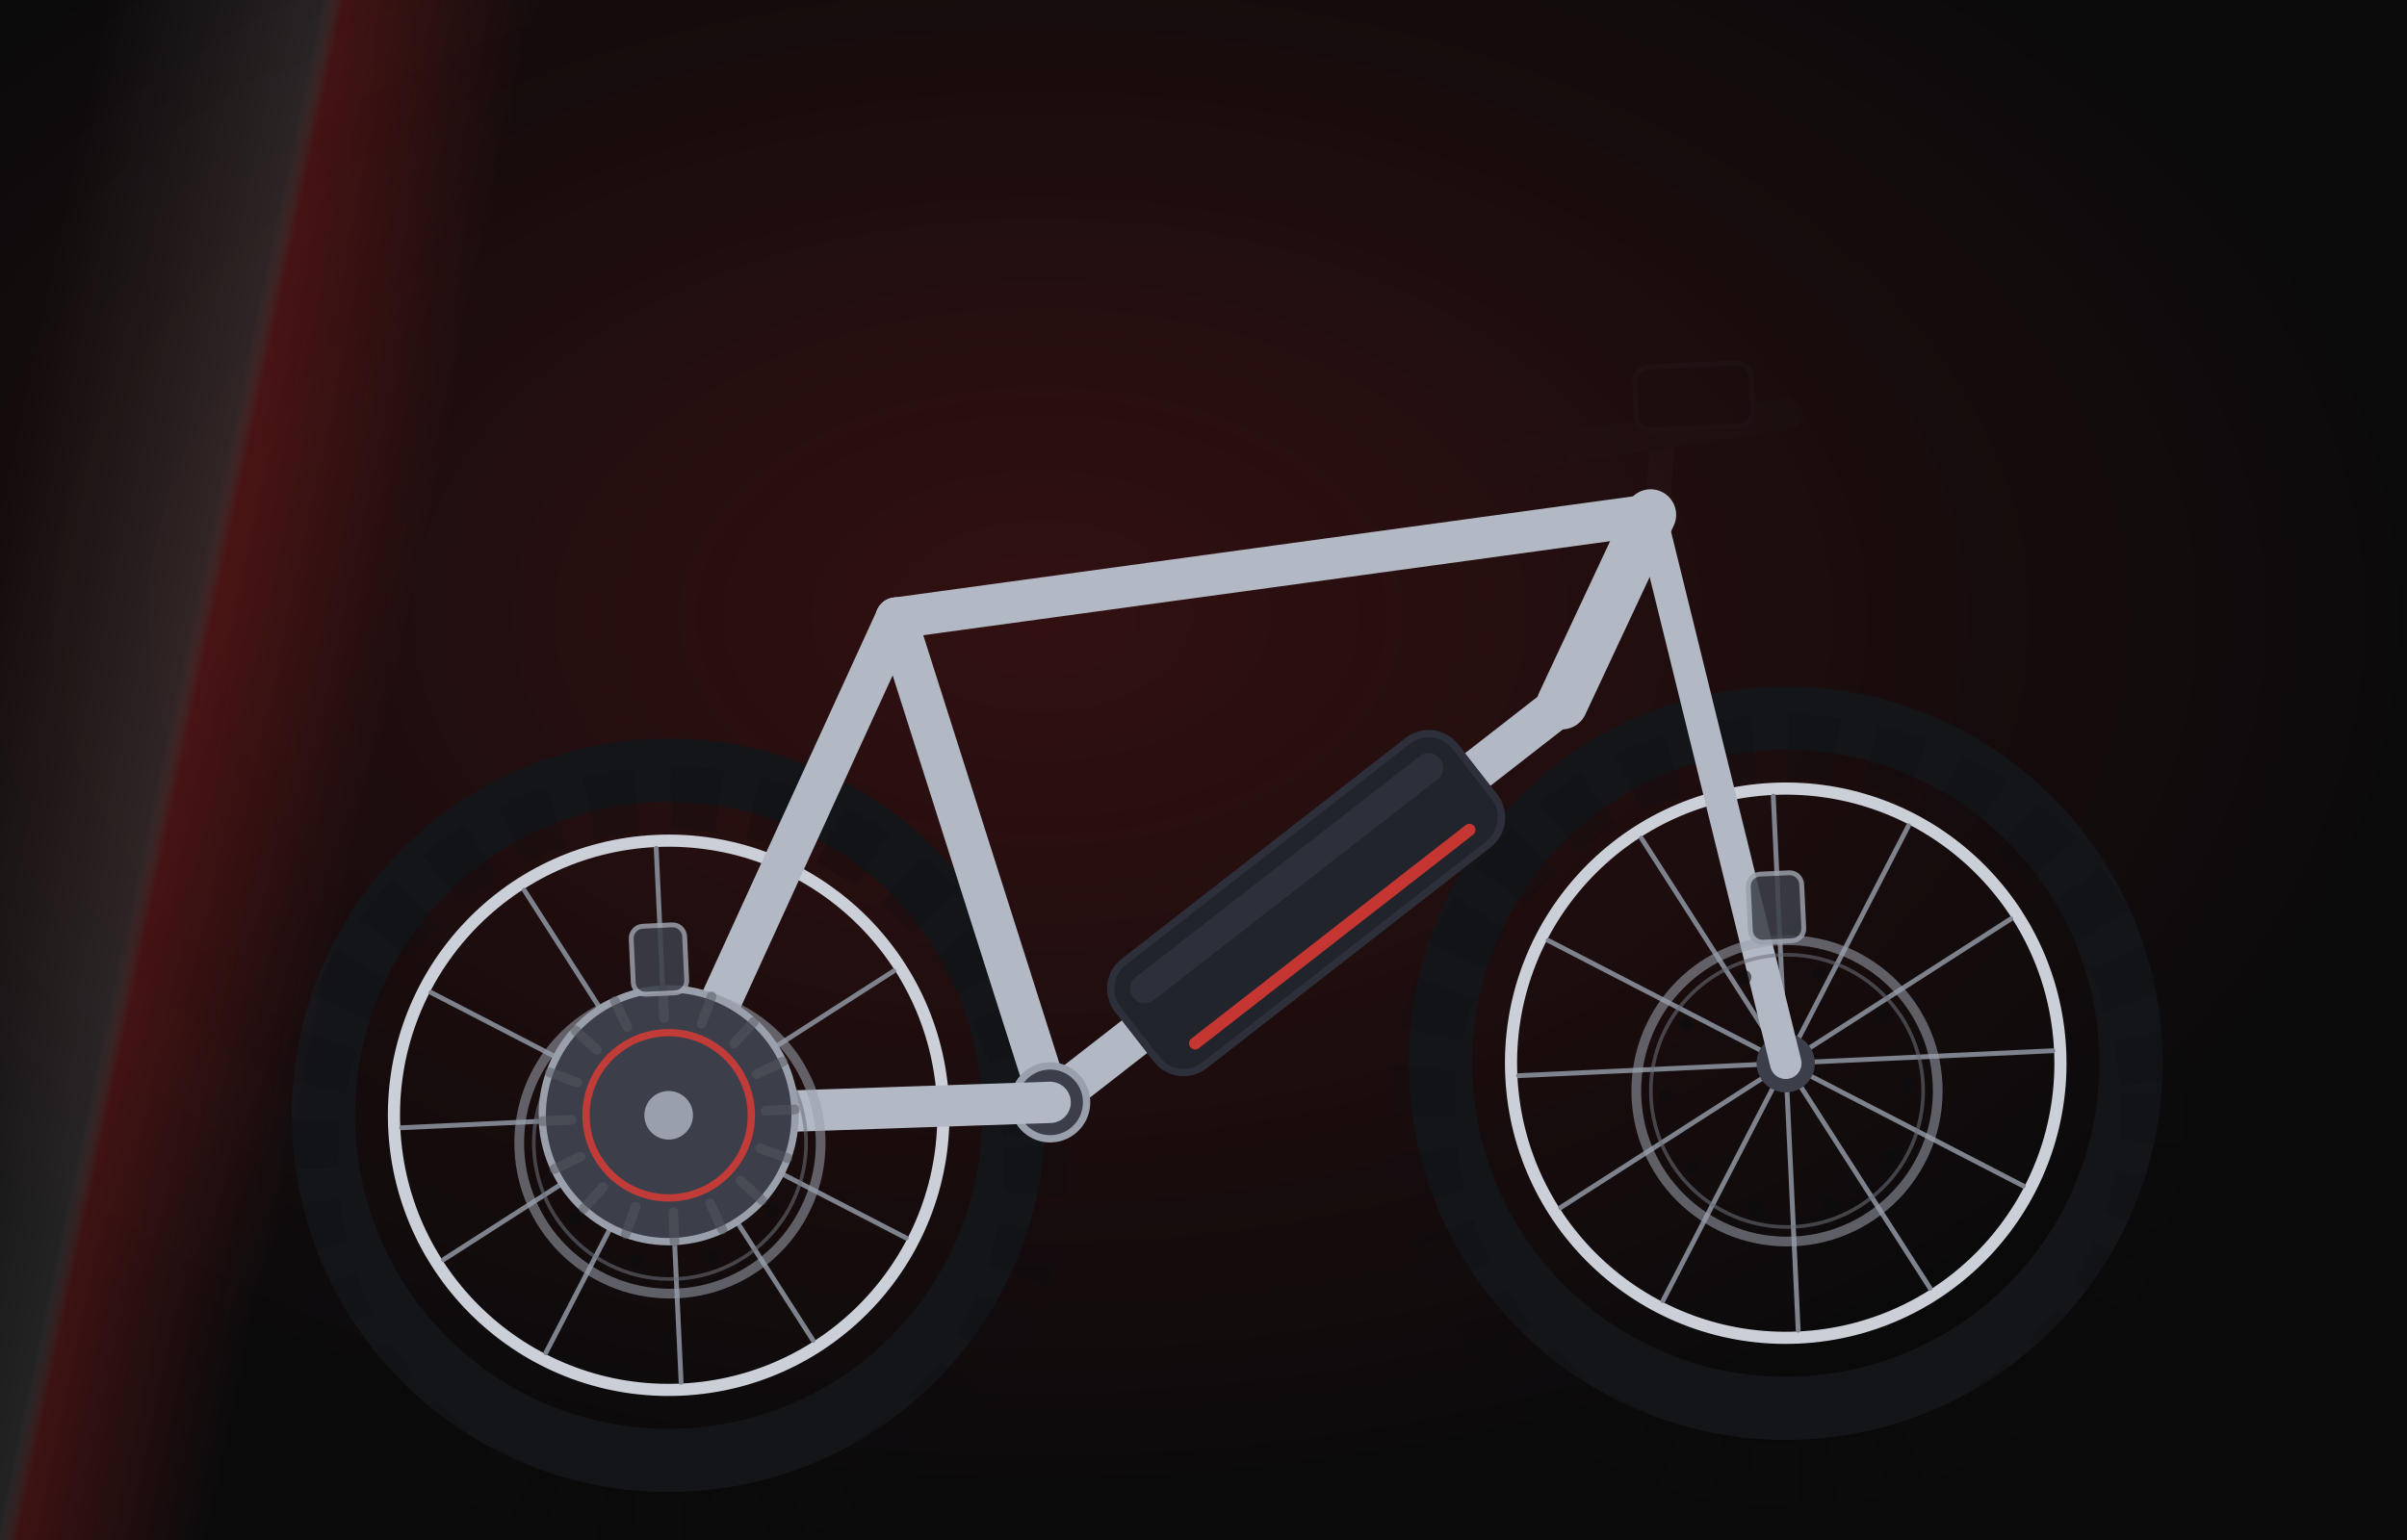
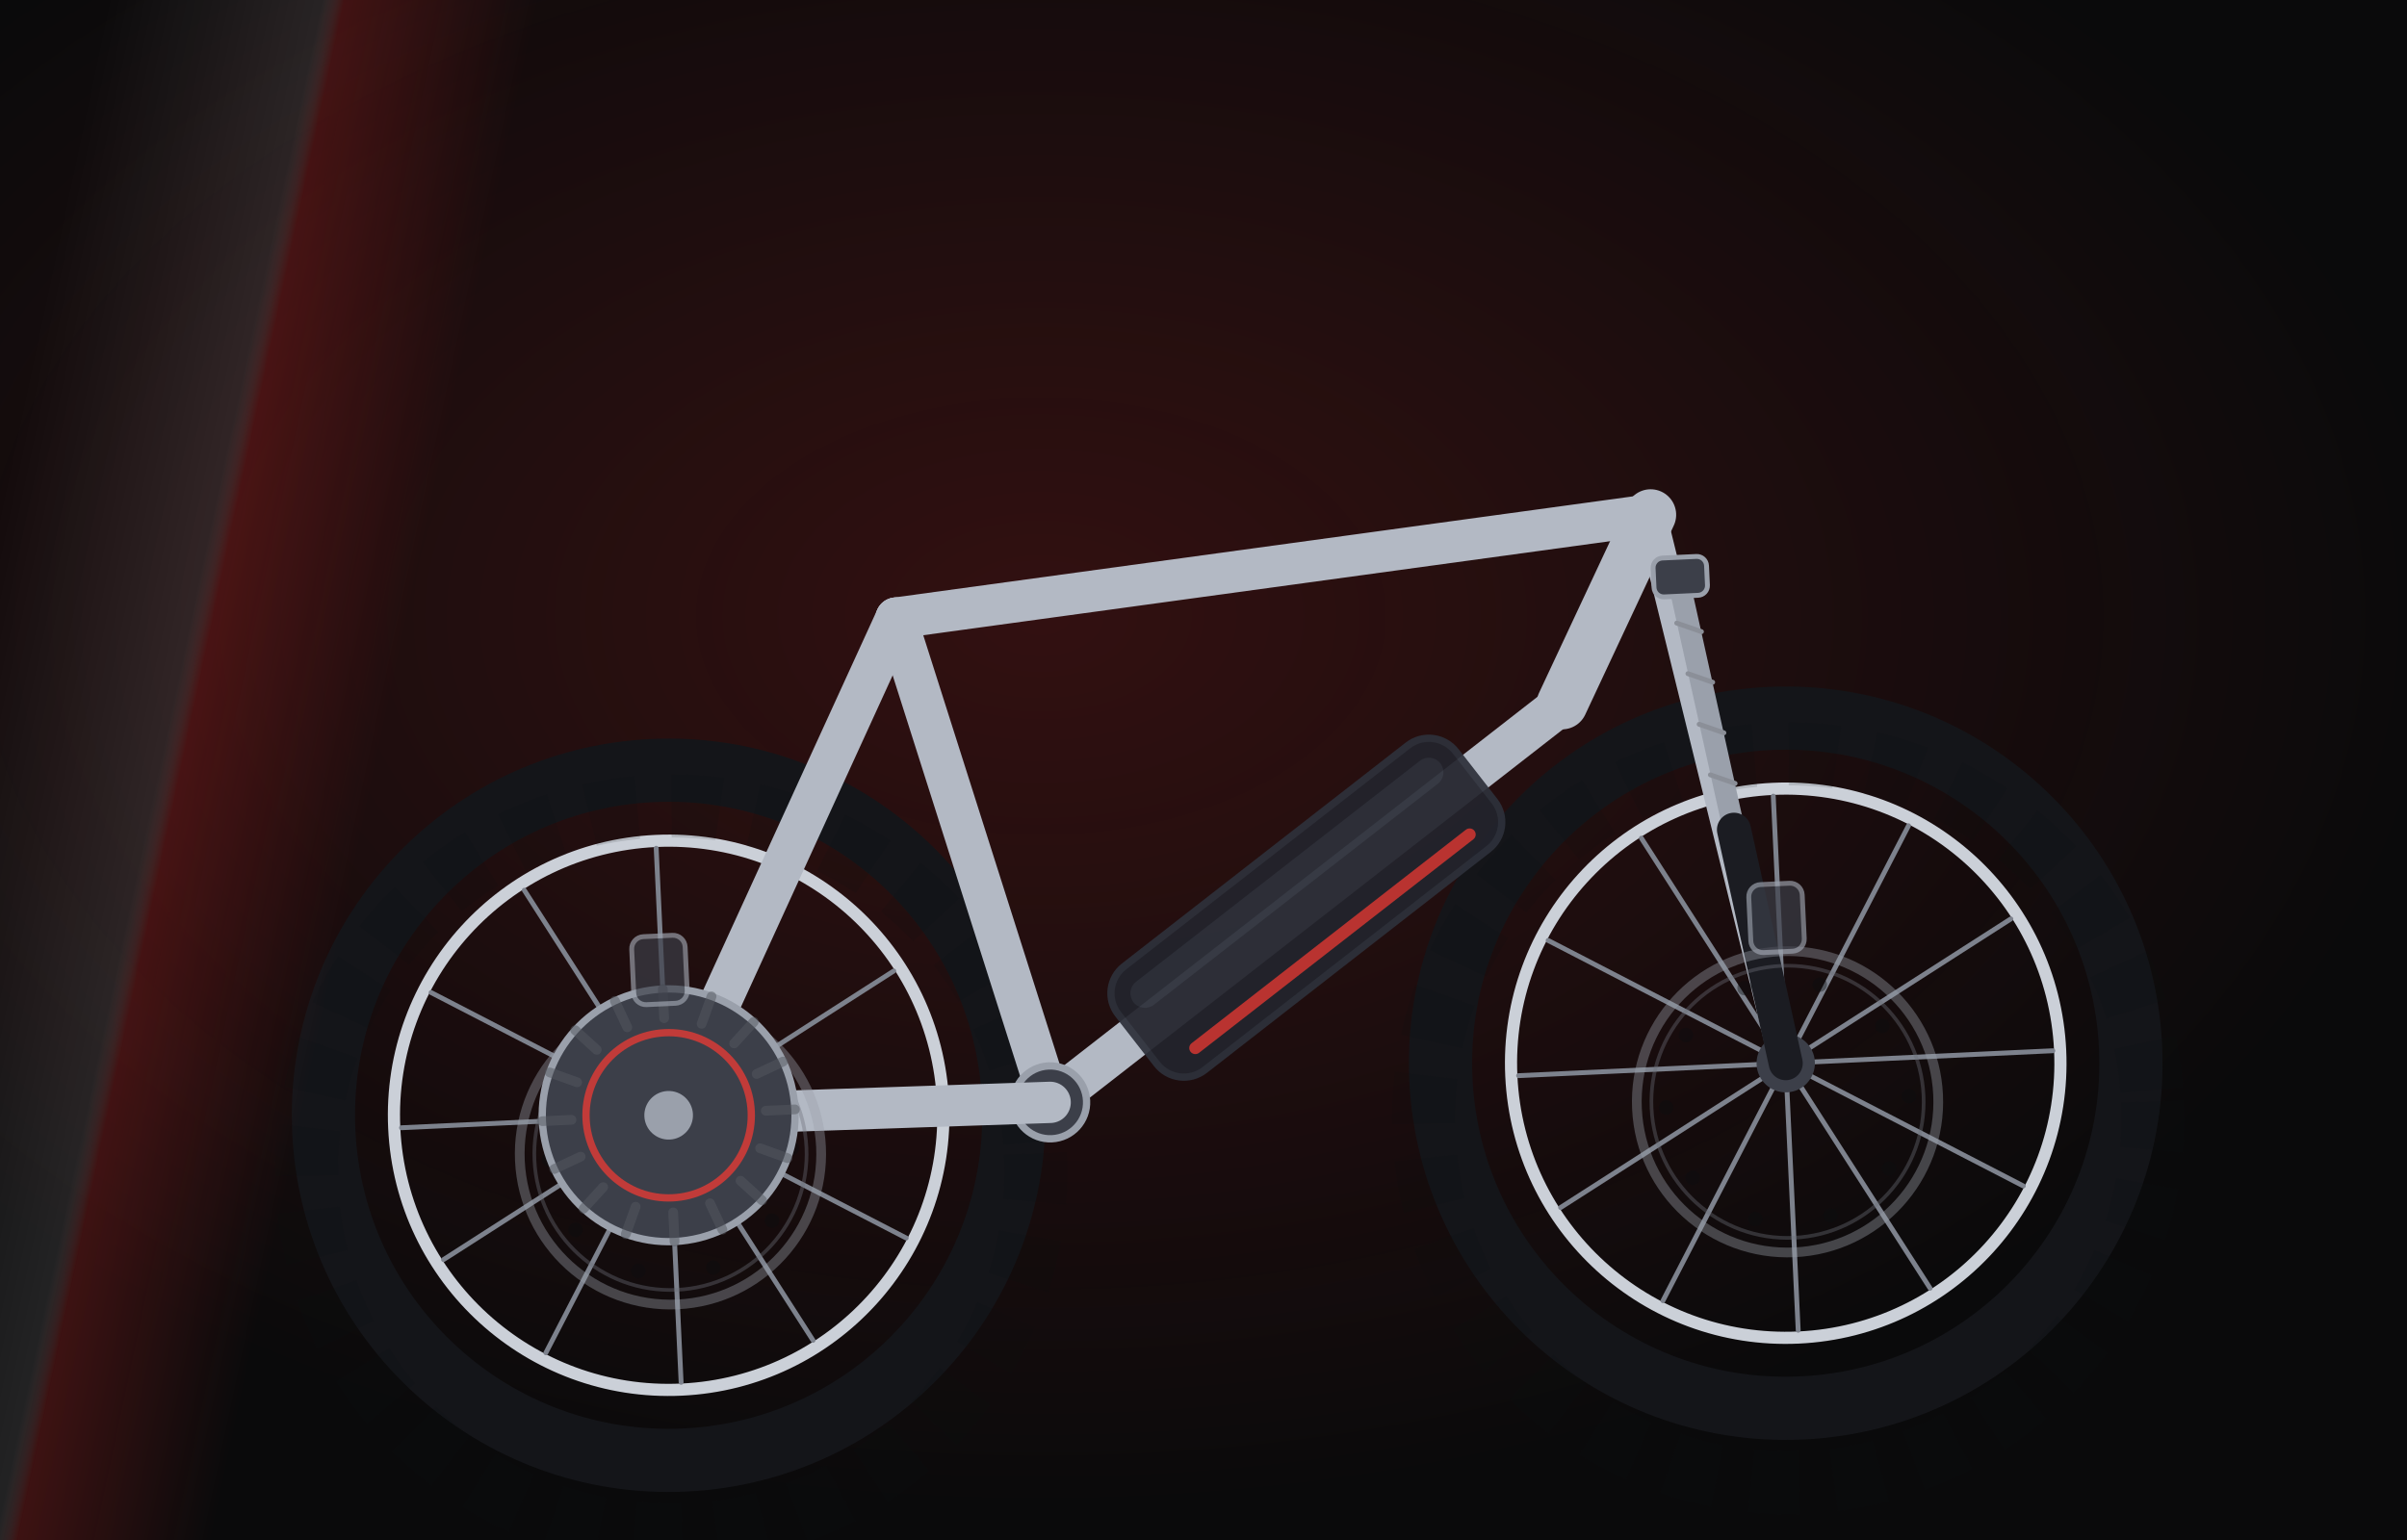
<svg xmlns="http://www.w3.org/2000/svg" viewBox="0 0 1000 640" width="1000" height="640">
  <defs>
    <radialGradient id="glow" cx="43.3%" cy="40%" r="58%">
      <stop offset="0%" stop-color="#d42a28" stop-opacity="0.20" />
      <stop offset="100%" stop-color="#d42a28" stop-opacity="0" />
    </radialGradient>
    <linearGradient id="sweep" x1="0" y1="0" x2="1" y2="0">
      <stop offset="0%" stop-color="#ffffff" stop-opacity="0" />
      <stop offset="50%" stop-color="#ffffff" stop-opacity="0.10" />
      <stop offset="55%" stop-color="#d42a28" stop-opacity="0.25" />
      <stop offset="100%" stop-color="#d42a28" stop-opacity="0" />
    </linearGradient>
  </defs>
  <rect width="1000" height="640" fill="#0a0a0b" />
  <rect width="1000" height="640" fill="url(#glow)" />
  <g transform="translate(500 350) rotate(-2.67) scale(1.010) translate(-500 -350)">
    <g opacity="1.000" transform="translate(0 0.0)" />
    <g opacity="1.000" transform="translate(0 0.0)">
      <circle cx="275" cy="452" r="142" fill="none" stroke="#141519" stroke-width="26" />
      <circle cx="275" cy="452" r="113" fill="none" stroke="#cbd0d8" stroke-width="5" />
      <line x1="275" y1="452" x2="385" y2="452" stroke="#7d828d" stroke-width="2" stroke-linecap="round" />
      <line x1="275" y1="452" x2="370.263" y2="507" stroke="#7d828d" stroke-width="2" stroke-linecap="round" />
      <line x1="275" y1="452" x2="330" y2="547.263" stroke="#7d828d" stroke-width="2" stroke-linecap="round" />
      <line x1="275" y1="452" x2="275" y2="562" stroke="#7d828d" stroke-width="2" stroke-linecap="round" />
      <line x1="275" y1="452" x2="220" y2="547.263" stroke="#7d828d" stroke-width="2" stroke-linecap="round" />
      <line x1="275" y1="452" x2="179.737" y2="507" stroke="#7d828d" stroke-width="2" stroke-linecap="round" />
      <line x1="275" y1="452" x2="165" y2="452" stroke="#7d828d" stroke-width="2" stroke-linecap="round" />
      <line x1="275" y1="452" x2="179.737" y2="397" stroke="#7d828d" stroke-width="2" stroke-linecap="round" />
      <line x1="275" y1="452" x2="220" y2="356.737" stroke="#7d828d" stroke-width="2" stroke-linecap="round" />
      <line x1="275" y1="452" x2="275" y2="342" stroke="#7d828d" stroke-width="2" stroke-linecap="round" />
      <line x1="275" y1="452" x2="330" y2="356.737" stroke="#7d828d" stroke-width="2" stroke-linecap="round" />
      <line x1="275" y1="452" x2="370.263" y2="397" stroke="#7d828d" stroke-width="2" stroke-linecap="round" />
      <circle cx="275" cy="452" r="12" fill="#3c3f49" />
      <circle cx="735" cy="452" r="142" fill="none" stroke="#141519" stroke-width="26" />
      <circle cx="735" cy="452" r="113" fill="none" stroke="#cbd0d8" stroke-width="5" />
      <line x1="735" y1="452" x2="845" y2="452" stroke="#7d828d" stroke-width="2" stroke-linecap="round" />
      <line x1="735" y1="452" x2="830.263" y2="507" stroke="#7d828d" stroke-width="2" stroke-linecap="round" />
      <line x1="735" y1="452" x2="790" y2="547.263" stroke="#7d828d" stroke-width="2" stroke-linecap="round" />
      <line x1="735" y1="452" x2="735" y2="562" stroke="#7d828d" stroke-width="2" stroke-linecap="round" />
      <line x1="735" y1="452" x2="680" y2="547.263" stroke="#7d828d" stroke-width="2" stroke-linecap="round" />
      <line x1="735" y1="452" x2="639.737" y2="507" stroke="#7d828d" stroke-width="2" stroke-linecap="round" />
      <line x1="735" y1="452" x2="625" y2="452" stroke="#7d828d" stroke-width="2" stroke-linecap="round" />
      <line x1="735" y1="452" x2="639.737" y2="397" stroke="#7d828d" stroke-width="2" stroke-linecap="round" />
      <line x1="735" y1="452" x2="680" y2="356.737" stroke="#7d828d" stroke-width="2" stroke-linecap="round" />
      <line x1="735" y1="452" x2="735" y2="342" stroke="#7d828d" stroke-width="2" stroke-linecap="round" />
      <line x1="735" y1="452" x2="790" y2="356.737" stroke="#7d828d" stroke-width="2" stroke-linecap="round" />
      <line x1="735" y1="452" x2="830.263" y2="397" stroke="#7d828d" stroke-width="2" stroke-linecap="round" />
      <circle cx="735" cy="452" r="12" fill="#3c3f49" />
    </g>
-     <g opacity="0.247" transform="translate(0 19.6)">
+     <g opacity="0.126" transform="translate(0 22.7)">
      <circle cx="275" cy="452" r="150" fill="none" stroke="#0b0c0f" stroke-width="26" stroke-dasharray="20 14" />
      <circle cx="735" cy="452" r="150" fill="none" stroke="#0b0c0f" stroke-width="26" stroke-dasharray="20 14" />
    </g>
    <g opacity="1.000" transform="translate(0 0.0)">
      <line x1="432" y1="454" x2="650" y2="300" stroke="#b3b9c4" stroke-width="17" stroke-linecap="round" />
      <line x1="378" y1="252" x2="690" y2="224" stroke="#b3b9c4" stroke-width="17" stroke-linecap="round" />
      <line x1="432" y1="454" x2="378" y2="252" stroke="#b3b9c4" stroke-width="17" stroke-linecap="round" />
      <line x1="650" y1="300" x2="690" y2="224" stroke="#b3b9c4" stroke-width="21" stroke-linecap="round" />
      <line x1="690" y1="224" x2="735" y2="452" stroke="#b3b9c4" stroke-width="13" stroke-linecap="round" />
      <circle cx="432" cy="454" r="15" fill="#3c3f49" stroke="#9aa0ab" stroke-width="3" />
      <line x1="432" y1="454" x2="275" y2="452" stroke="#b3b9c4" stroke-width="17" stroke-linecap="round" />
      <line x1="275" y1="452" x2="378" y2="252" stroke="#b3b9c4" stroke-width="17" stroke-linecap="round" />
    </g>
+     <g opacity="1.000" transform="translate(0 0.0)">
+       <line x1="700" y1="250" x2="718.2" y2="355.04" stroke="#9aa0ab" stroke-width="9" stroke-linecap="round" />
+       <line x1="718.2" y1="355.04" x2="735" y2="452" stroke="#1b1c22" stroke-width="14" stroke-linecap="round" />
+       <rect x="690" y="242" width="22" height="16" rx="4" fill="#3c3f49" stroke="#9aa0ab" stroke-width="2" />
+       <line x1="698.64" y1="269.008" x2="708.64" y2="273.008" stroke="#8b8f98" stroke-width="2" stroke-linecap="round" />
+       <line x1="702.28" y1="290.016" x2="712.28" y2="294.016" stroke="#8b8f98" stroke-width="2" stroke-linecap="round" />
+       <line x1="705.92" y1="311.024" x2="715.92" y2="315.024" stroke="#8b8f98" stroke-width="2" stroke-linecap="round" />
+       <line x1="709.56" y1="332.032" x2="719.56" y2="336.032" stroke="#8b8f98" stroke-width="2" stroke-linecap="round" />
+     </g>
    <g opacity="0.000" transform="translate(0 26.0)">
      <line x1="378" y1="252" x2="372" y2="208" stroke="#9aa0ab" stroke-width="9" stroke-linecap="round" />
      <rect x="334" y="192" width="86" height="16" rx="8" fill="#3c3f49" />
    </g>
-     <g opacity="0.563" transform="translate(0 11.4)">
+     <g opacity="0.390" transform="translate(0 15.9)">
      <circle cx="735" cy="452" r="62" fill="none" stroke="#9aa0ab" stroke-width="4" />
      <circle cx="735" cy="452" r="56" fill="none" stroke="#6b6f79" stroke-width="1.5" />
      <circle cx="785" cy="452" r="3" fill="#0b0c0f" />
      <circle cx="775.451" cy="481.389" r="3" fill="#0b0c0f" />
      <circle cx="750.451" cy="499.553" r="3" fill="#0b0c0f" />
      <circle cx="719.549" cy="499.553" r="3" fill="#0b0c0f" />
      <circle cx="694.549" cy="481.389" r="3" fill="#0b0c0f" />
      <circle cx="685" cy="452" r="3" fill="#0b0c0f" />
      <circle cx="694.549" cy="422.611" r="3" fill="#0b0c0f" />
      <circle cx="719.549" cy="404.447" r="3" fill="#0b0c0f" />
      <circle cx="750.451" cy="404.447" r="3" fill="#0b0c0f" />
      <circle cx="775.451" cy="422.611" r="3" fill="#0b0c0f" />
      <circle cx="275" cy="452" r="62" fill="none" stroke="#9aa0ab" stroke-width="4" />
      <circle cx="275" cy="452" r="56" fill="none" stroke="#6b6f79" stroke-width="1.5" />
      <circle cx="325" cy="452" r="3" fill="#0b0c0f" />
      <circle cx="315.451" cy="481.389" r="3" fill="#0b0c0f" />
      <circle cx="290.451" cy="499.553" r="3" fill="#0b0c0f" />
      <circle cx="259.549" cy="499.553" r="3" fill="#0b0c0f" />
      <circle cx="234.549" cy="481.389" r="3" fill="#0b0c0f" />
      <circle cx="225" cy="452" r="3" fill="#0b0c0f" />
      <circle cx="234.549" cy="422.611" r="3" fill="#0b0c0f" />
      <circle cx="259.549" cy="404.447" r="3" fill="#0b0c0f" />
      <circle cx="290.451" cy="404.447" r="3" fill="#0b0c0f" />
      <circle cx="315.451" cy="422.611" r="3" fill="#0b0c0f" />
    </g>
-     <g opacity="0.999" transform="translate(0 0.0)">
+     <g opacity="0.926" transform="translate(0 1.9)">
      <g transform="translate(541 377) rotate(-35.23823)">
        <rect x="-88" y="-27" width="176" height="54" rx="14" fill="#22242c" stroke="#2d303a" stroke-width="3" />
        <rect x="-80" y="-19" width="160" height="12" rx="6" fill="#2d303a" />
        <rect x="-74" y="15" width="148" height="5" rx="2.5" fill="#e23a34" opacity="0.85" />
      </g>
    </g>
    <g opacity="1.000" transform="translate(0 0.0)">
      <circle cx="275" cy="452" r="52" fill="#3c3f49" stroke="#9aa0ab" stroke-width="3" />
      <line x1="315" y1="452" x2="327" y2="452" stroke="#54586180" stroke-width="4" stroke-linecap="round" />
      <line x1="311.955" y1="467.307" x2="323.042" y2="471.9" stroke="#54586180" stroke-width="4" stroke-linecap="round" />
      <line x1="303.284" y1="480.284" x2="311.77" y2="488.77" stroke="#54586180" stroke-width="4" stroke-linecap="round" />
      <line x1="290.307" y1="488.955" x2="294.9" y2="500.042" stroke="#54586180" stroke-width="4" stroke-linecap="round" />
      <line x1="275" y1="492" x2="275" y2="504" stroke="#54586180" stroke-width="4" stroke-linecap="round" />
      <line x1="259.693" y1="488.955" x2="255.1" y2="500.042" stroke="#54586180" stroke-width="4" stroke-linecap="round" />
      <line x1="246.716" y1="480.284" x2="238.23" y2="488.77" stroke="#54586180" stroke-width="4" stroke-linecap="round" />
      <line x1="238.045" y1="467.307" x2="226.958" y2="471.9" stroke="#54586180" stroke-width="4" stroke-linecap="round" />
      <line x1="235" y1="452" x2="223" y2="452" stroke="#54586180" stroke-width="4" stroke-linecap="round" />
      <line x1="238.045" y1="436.693" x2="226.958" y2="432.1" stroke="#54586180" stroke-width="4" stroke-linecap="round" />
      <line x1="246.716" y1="423.716" x2="238.23" y2="415.23" stroke="#54586180" stroke-width="4" stroke-linecap="round" />
      <line x1="259.693" y1="415.045" x2="255.1" y2="403.958" stroke="#54586180" stroke-width="4" stroke-linecap="round" />
      <line x1="275" y1="412" x2="275" y2="400" stroke="#54586180" stroke-width="4" stroke-linecap="round" />
      <line x1="290.307" y1="415.045" x2="294.9" y2="403.958" stroke="#54586180" stroke-width="4" stroke-linecap="round" />
      <line x1="303.284" y1="423.716" x2="311.77" y2="415.23" stroke="#54586180" stroke-width="4" stroke-linecap="round" />
      <line x1="311.955" y1="436.693" x2="323.042" y2="432.1" stroke="#54586180" stroke-width="4" stroke-linecap="round" />
      <circle cx="275" cy="452" r="34" fill="none" stroke="#e23a34" stroke-width="3" opacity="0.8" />
      <circle cx="275" cy="452" r="10" fill="#9aa0ab" />
    </g>
    <g opacity="0.000" transform="translate(0 26.0)">
      <line x1="432" y1="454" x2="424" y2="508" stroke="#9aa0ab" stroke-width="8" stroke-linecap="round" />
      <rect x="404" y="506" width="36" height="11" rx="3" fill="#3c3f49" />
    </g>
-     <g opacity="0.855" transform="translate(0 3.8)">
+     <g opacity="0.690" transform="translate(0 8.1)">
      <rect x="723" y="370" width="22" height="28" rx="5" fill="#3c3f49" stroke="#9aa0ab" stroke-width="2" />
      <rect x="263" y="370" width="22" height="28" rx="5" fill="#3c3f49" stroke="#9aa0ab" stroke-width="2" />
    </g>
    <g opacity="0.000" transform="translate(0 26.0)">
      <line x1="432" y1="454" x2="650" y2="300" stroke="#1c1d22" stroke-width="10" stroke-linecap="round" />
      <line x1="378" y1="252" x2="690" y2="224" stroke="#1c1d22" stroke-width="10" stroke-linecap="round" />
      <path d="M398 248 L660 222 L660 242 L398 272 Z" fill="#1c1d22" opacity="0.9" />
    </g>
    <g opacity="0.000" transform="translate(0 26.0)" />
    <g opacity="0.000" transform="translate(0 26.0)" />
-     <g opacity="0.031" transform="translate(0 25.2)">
+     <g opacity="0.001" transform="translate(0 26.0)">
      <line x1="690" y1="224" x2="696" y2="170" stroke="#9aa0ab" stroke-width="10" stroke-linecap="round" />
      <line x1="650" y1="170" x2="748" y2="160" stroke="#3c3f49" stroke-width="13" stroke-linecap="round" />
      <line x1="650" y1="170" x2="628" y2="176" stroke="#141519" stroke-width="16" stroke-linecap="round" />
      <rect x="686" y="138" width="48" height="26" rx="6" fill="#0d0e12" stroke="#9aa0ab" stroke-width="2" />
    </g>
  </g>
  <g transform="translate(134 0) skewX(-12)">
    <rect x="-90" y="-100" width="180" height="840" fill="url(#sweep)" />
  </g>
</svg>
